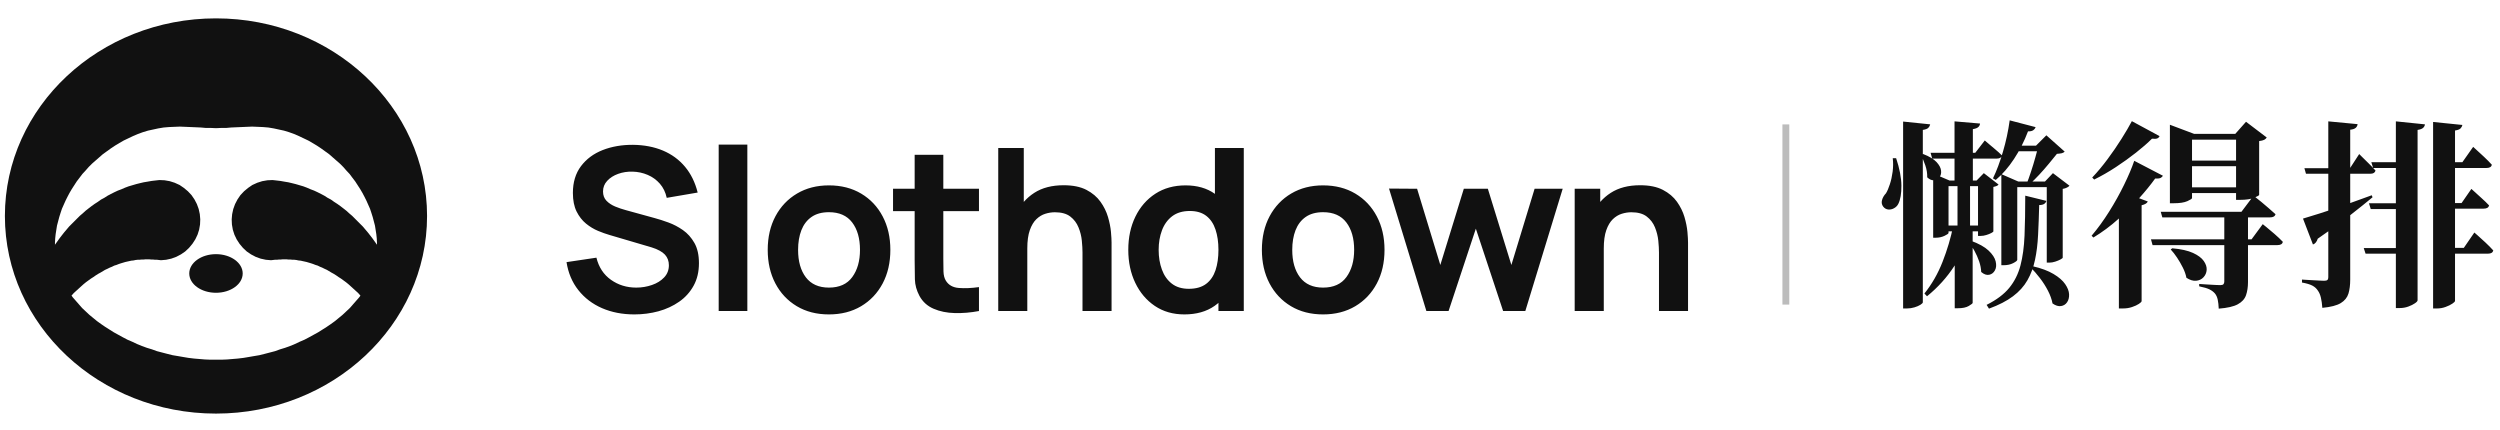
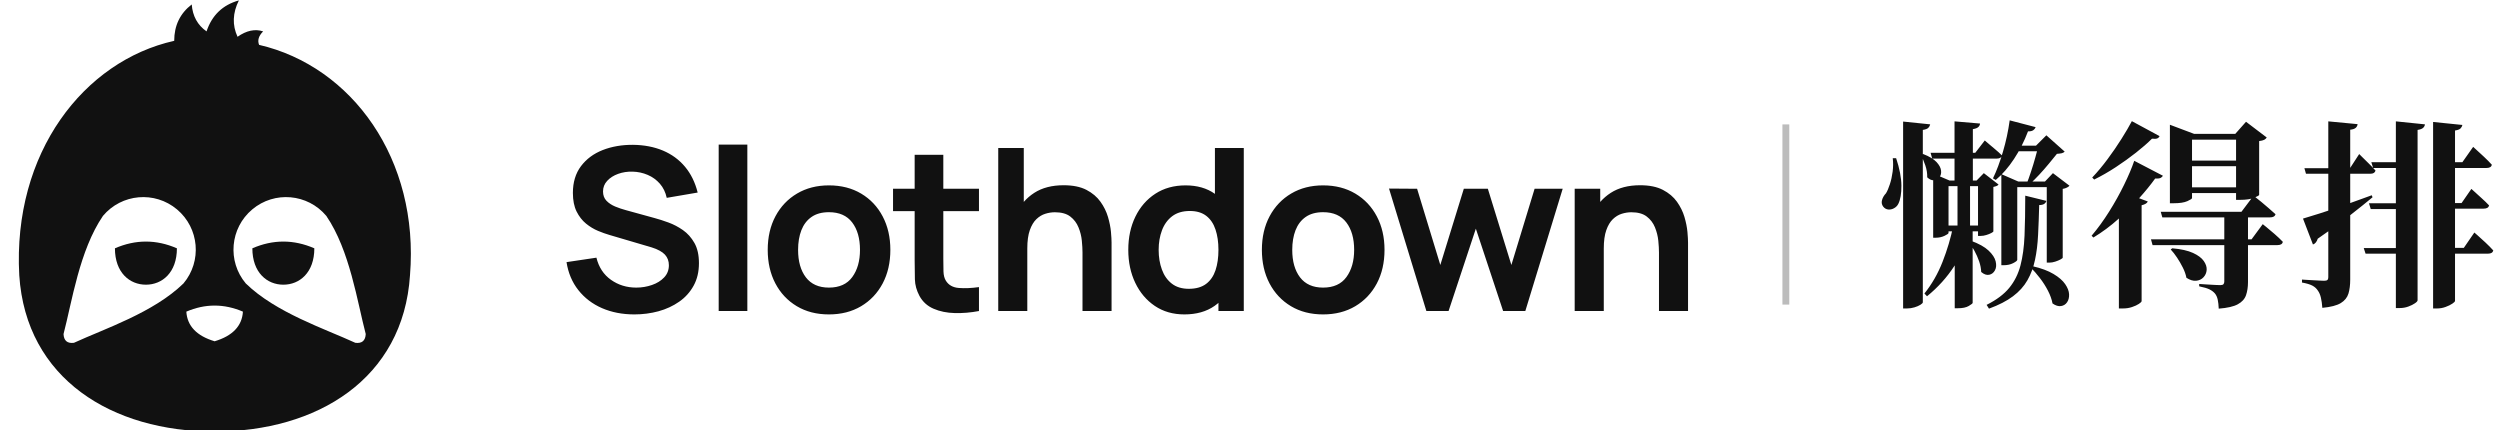
<svg xmlns="http://www.w3.org/2000/svg" viewBox="0 0 745.91 128" width="745.91" height="128">
  <g transform="translate(-2.56 -2.56) scale(0.67)">
-     <g fill="#111111">
-       <path fill-rule="evenodd" d="M6 100A94 88 0 1 0 194 100A94 88 0 1 0 6 100Z M171.6 110 L171.7 111.9 L171.7 113.9 L171.6 115.8 L171.4 117.7 L171.1 119.7 L170.7 121.6 L170.2 123.5 L169.6 125.4 L168.9 127.3 L168.1 129.1 L167.1 130.9 L166.1 132.7 L165 134.5 L163.8 136.2 L162.4 137.8 L161 139.4 L159.6 141 L158 142.5 L156.4 144 L154.7 145.4 L153 146.8 L151.2 148.1 L149.3 149.4 L147.4 150.6 L145.5 151.8 L143.5 152.9 L141.5 154 L139.4 155.1 L137.3 156 L135.2 157 L133 157.9 L130.8 158.7 L128.5 159.4 L126.3 160.2 L124 160.8 L121.7 161.4 L119.3 162 L116.9 162.4 L114.6 162.8 L112.2 163.2 L109.7 163.5 L107.3 163.7 L104.9 163.9 L102.4 164 L100 164 L97.6 164 L95.1 163.9 L92.7 163.7 L90.3 163.5 L87.8 163.2 L85.4 162.8 L83.1 162.4 L80.7 162 L78.3 161.4 L76 160.8 L73.7 160.2 L71.5 159.4 L69.2 158.7 L67 157.9 L64.8 157 L62.7 156 L60.6 155.1 L58.5 154 L56.5 152.9 L54.5 151.8 L52.6 150.6 L50.7 149.4 L48.8 148.1 L47 146.8 L45.3 145.4 L43.6 144 L42 142.5 L40.4 141 L39 139.4 L37.6 137.8 L36.2 136.2 L35 134.5 L33.9 132.7 L32.9 130.9 L31.9 129.1 L31.1 127.3 L30.4 125.4 L29.8 123.5 L29.3 121.6 L28.9 119.7 L28.6 117.7 L28.4 115.8 L28.3 113.9 L28.3 111.9 L28.4 110 L28.6 108.1 L28.9 106.2 L29.2 104.3 L29.7 102.4 L30.2 100.5 L30.8 98.6 L31.4 96.8 L32.2 95 L33 93.2 L33.9 91.4 L34.8 89.7 L35.8 88 L36.9 86.3 L38 84.6 L39.3 82.9 L40.5 81.3 L41.9 79.8 L43.3 78.2 L44.8 76.7 L46.4 75.3 L48 73.9 L49.6 72.5 L51.4 71.2 L53.2 69.9 L55 68.7 L57 67.5 L58.9 66.4 L61 65.4 L63.1 64.4 L65.2 63.5 L67.4 62.7 L69.7 62 L72 61.5 L74.3 61 L76.7 60.6 L79.1 60.4 L81.5 60.3 L83.9 60.2 L86.3 60.3 L88.7 60.4 L91 60.5 L93.3 60.6 L95.5 60.8 L97.8 60.8 L100 60.9 L102.2 60.8 L104.5 60.8 L106.7 60.6 L109 60.5 L111.3 60.4 L113.7 60.3 L116.1 60.2 L118.5 60.3 L120.9 60.4 L123.3 60.6 L125.7 61 L128 61.5 L130.3 62 L132.6 62.7 L134.8 63.5 L136.9 64.4 L139 65.4 L141.1 66.4 L143 67.5 L145 68.7 L146.8 69.9 L148.6 71.2 L150.4 72.5 L152 73.9 L153.6 75.3 L155.2 76.7 L156.7 78.2 L158.1 79.8 L159.5 81.3 L160.7 82.9 L162 84.6 L163.1 86.3 L164.2 88 L165.2 89.7 L166.1 91.4 L167 93.2 L167.8 95 L168.6 96.8 L169.2 98.6 L169.8 100.5 L170.3 102.4 L170.8 104.3 L171.1 106.2 L171.4 108.1Z" />
-       <g transform="translate(100 104) rotate(0)">
-         <path d="M-25.2 -20 L-27 -19.8 L-28.7 -19.6 L-30.4 -19.3 L-32.2 -19 L-33.9 -18.6 L-35.5 -18.2 L-37.2 -17.7 L-38.9 -17.2 L-40.5 -16.6 L-42.1 -15.9 L-43.7 -15.3 L-45.2 -14.6 L-46.8 -13.8 L-48.3 -13 L-49.7 -12.1 L-51.2 -11.3 L-52.6 -10.3 L-54 -9.4 L-55.4 -8.4 L-56.7 -7.4 L-58.1 -6.3 L-59.3 -5.2 L-60.6 -4.1 L-61.8 -2.9 L-63 -1.7 L-64.2 -0.5 L-65.4 0.7 L-66.5 2 L-67.6 3.3 L-68.7 4.7 L-69.7 6 L-70.7 7.4 L-71.7 8.8 L-72.7 10.2 L-73.7 11.7 L-74.6 13.2 L-75.5 14.7 L-76.4 16.3 L-77.3 17.8 L-78.1 19.4 L-78.8 20.4 L-79.3 21.5 L-79.7 22.6 L-79.9 23.8 L-79.9 25 L-79.8 26.2 L-79.6 27.4 L-79.1 28.5 L-78.6 29.6 L-77.9 30.6 L-77.1 31.5 L-76.2 32.2 L-75.2 32.9 L-74.1 33.4 L-72.9 33.8 L-71.7 34 L-70.5 34 L-69.4 33.9 L-68.2 33.7 L-67.1 33.2 L-66 32.7 L-65 32 L-64.1 31.2 L-63.3 30.3 L-62.2 29.3 L-61.1 28.3 L-60 27.3 L-59 26.4 L-57.9 25.5 L-56.8 24.7 L-55.7 23.9 L-54.6 23.2 L-53.6 22.5 L-52.5 21.8 L-51.4 21.2 L-50.4 20.6 L-49.4 20 L-48.3 19.5 L-47.3 19 L-46.3 18.6 L-45.3 18.1 L-44.3 17.8 L-43.3 17.4 L-42.4 17.1 L-41.4 16.8 L-40.4 16.5 L-39.5 16.3 L-38.6 16.1 L-37.7 15.9 L-36.7 15.8 L-35.8 15.6 L-34.9 15.5 L-34.1 15.5 L-33.2 15.4 L-32.3 15.4 L-31.4 15.3 L-30.6 15.3 L-29.7 15.3 L-28.8 15.4 L-28 15.4 L-27.1 15.5 L-26.2 15.5 L-25.4 15.6 L-24.5 15.7 L-22.2 15.5 L-19.9 15 L-17.7 14.2 L-15.6 13.1 L-13.7 11.8 L-12 10.2 L-10.5 8.4 L-9.2 6.4 L-8.2 4.3 L-7.5 2.1 L-7.1 -0.2 L-7 -2.5 L-7.2 -4.8 L-7.7 -7.1 L-8.5 -9.3 L-9.6 -11.4 L-10.9 -13.3 L-12.5 -15 L-14.3 -16.5 L-16.2 -17.8 L-18.4 -18.8 L-20.6 -19.5 L-22.9 -19.9Z" />
-         <path d="M24.5 15.7 L25.4 15.6 L26.2 15.5 L27.1 15.5 L28 15.4 L28.8 15.4 L29.7 15.3 L30.6 15.3 L31.4 15.3 L32.3 15.4 L33.2 15.4 L34.1 15.5 L34.9 15.5 L35.8 15.6 L36.7 15.8 L37.7 15.9 L38.6 16.1 L39.5 16.3 L40.4 16.5 L41.4 16.8 L42.4 17.1 L43.3 17.4 L44.3 17.8 L45.3 18.1 L46.3 18.6 L47.3 19 L48.3 19.5 L49.4 20 L50.4 20.6 L51.4 21.2 L52.5 21.8 L53.6 22.5 L54.6 23.2 L55.7 23.9 L56.8 24.7 L57.9 25.5 L59 26.4 L60 27.3 L61.1 28.3 L62.2 29.3 L63.3 30.3 L64.1 31.2 L65 32 L66 32.7 L67.1 33.2 L68.2 33.7 L69.4 33.9 L70.5 34 L71.7 34 L72.9 33.8 L74.1 33.4 L75.2 32.9 L76.2 32.2 L77.1 31.5 L77.9 30.6 L78.6 29.6 L79.1 28.5 L79.6 27.4 L79.8 26.2 L79.9 25 L79.9 23.8 L79.7 22.6 L79.3 21.5 L78.8 20.4 L78.1 19.4 L77.3 17.8 L76.4 16.3 L75.5 14.7 L74.6 13.2 L73.7 11.7 L72.7 10.2 L71.7 8.8 L70.7 7.4 L69.7 6 L68.7 4.7 L67.6 3.3 L66.5 2 L65.4 0.7 L64.2 -0.5 L63 -1.7 L61.8 -2.9 L60.6 -4.1 L59.3 -5.2 L58.1 -6.3 L56.7 -7.4 L55.4 -8.4 L54 -9.4 L52.6 -10.3 L51.2 -11.3 L49.7 -12.1 L48.3 -13 L46.8 -13.8 L45.2 -14.6 L43.7 -15.3 L42.1 -15.9 L40.5 -16.6 L38.9 -17.2 L37.2 -17.7 L35.5 -18.2 L33.9 -18.6 L32.2 -19 L30.4 -19.3 L28.7 -19.6 L27 -19.8 L25.2 -20 L22.9 -19.9 L20.6 -19.5 L18.4 -18.8 L16.2 -17.8 L14.3 -16.5 L12.5 -15 L10.9 -13.3 L9.6 -11.4 L8.5 -9.3 L7.7 -7.1 L7.2 -4.8 L7 -2.5 L7.1 -0.2 L7.5 2.1 L8.2 4.3 L9.2 6.4 L10.5 8.4 L12 10.2 L13.7 11.8 L15.6 13.1 L17.7 14.2 L19.9 15 L22.2 15.5Z" />
-         <ellipse cx="0" cy="21.6" rx="11.9" ry="8.6" />
-       </g>
-     </g>
+     <path fill="#111111" fill-rule="evenodd" d="M12.4 126.4 C9.4 71.8 41.2 31 81.4 22 Q81.4 11.8 89.2 5.8 Q89.8 13.6 95.8 17.8 Q99.4 7 110.2 4 Q106 12.4 109.6 20.2 Q115.6 16 121 17.8 Q118 20.8 119.2 23.8 C160.6 33.4 190.6 74.8 186.4 126.4 C183.4 172.6 145 196 99.4 196 C53.8 196 15.4 172.6 12.4 126.4 Z M85.53 130.04 C93.84 120.14 92.55 105.39 82.64 97.07 C72.74 88.76 57.99 90.05 49.67 99.96 C39.16 115.38 35.88 138.24 32.11 152.58 Q32.33 157.03 36.75 156.48 C50.22 150.27 72.16 143.07 85.53 130.04 Z M149.13 99.96 C140.81 90.05 126.06 88.76 116.16 97.07 C106.25 105.39 104.96 120.14 113.27 130.04 C126.64 143.07 148.58 150.27 162.05 156.48 Q166.47 157.03 166.69 152.58 C162.92 138.24 159.64 115.38 149.13 99.96 Z M55 114.4 Q68.8 108.4 82.6 114.4 C82.6 125.23 76.03 130.6 68.8 130.6 C61.57 130.6 55 125.23 55 114.4 Z M116.2 114.4 Q130 108.4 143.8 114.4 C143.8 125.23 137.23 130.6 130 130.6 C122.77 130.6 116.2 125.23 116.2 114.4 Z M86.8 142.6 Q99.4 137.2 112 142.6 Q111.4 152.2 99.4 155.8 Q87.4 152.2 86.8 142.6 Z" />
  </g>
  <g transform="translate(0 0)">
    <path fill="#111111" transform="translate(0 92.8)" d="M189.28 1.01Q183.92 1.01 179.62 -0.86Q175.32 -2.74 172.56 -6.24Q169.79 -9.74 169.03 -14.59L177.95 -15.92Q179 -11.65 182.28 -9.32Q185.57 -6.99 189.83 -6.99Q192.29 -6.99 194.52 -7.77Q196.76 -8.54 198.16 -10.03Q199.57 -11.52 199.57 -13.67Q199.57 -14.59 199.28 -15.38Q198.99 -16.17 198.4 -16.82Q197.8 -17.47 196.81 -18.01Q195.82 -18.56 194.43 -18.99L181.84 -22.7Q180.3 -23.14 178.42 -23.92Q176.55 -24.7 174.84 -26.09Q173.14 -27.48 172.03 -29.7Q170.93 -31.92 170.93 -35.24Q170.93 -40.02 173.35 -43.23Q175.77 -46.44 179.83 -48.03Q183.9 -49.62 188.87 -49.59Q193.87 -49.53 197.81 -47.87Q201.75 -46.2 204.39 -43.04Q207.03 -39.88 208.16 -35.35L198.93 -33.77Q198.4 -36.25 196.89 -37.98Q195.38 -39.71 193.25 -40.62Q191.12 -41.53 188.75 -41.59Q186.42 -41.65 184.41 -40.92Q182.41 -40.2 181.17 -38.85Q179.92 -37.5 179.92 -35.68Q179.92 -33.96 180.96 -32.89Q182 -31.82 183.57 -31.17Q185.13 -30.53 186.73 -30.1L195.34 -27.73Q197.17 -27.24 199.42 -26.42Q201.68 -25.6 203.76 -24.15Q205.84 -22.69 207.19 -20.31Q208.54 -17.93 208.54 -14.28Q208.54 -10.44 206.95 -7.56Q205.36 -4.67 202.64 -2.78Q199.92 -0.88 196.47 0.07Q193.01 1.01 189.28 1.01ZM214.43 0V-49.65H222.98V0ZM247.32 1.01Q241.83 1.01 237.72 -1.45Q233.61 -3.92 231.33 -8.26Q229.06 -12.6 229.06 -18.25Q229.06 -23.96 231.38 -28.3Q233.71 -32.64 237.82 -35.06Q241.93 -37.49 247.32 -37.49Q252.82 -37.49 256.95 -35.03Q261.08 -32.57 263.36 -28.23Q265.65 -23.89 265.65 -18.25Q265.65 -12.56 263.35 -8.22Q261.04 -3.88 256.91 -1.43Q252.79 1.01 247.32 1.01ZM247.32 -6.99Q252 -6.99 254.29 -10.14Q256.59 -13.29 256.59 -18.25Q256.59 -23.37 254.26 -26.43Q251.93 -29.49 247.32 -29.49Q244.16 -29.49 242.12 -28.06Q240.09 -26.64 239.1 -24.11Q238.12 -21.58 238.12 -18.25Q238.12 -13.1 240.45 -10.04Q242.79 -6.99 247.32 -6.99ZM292.09 0Q288.41 0.7 284.87 0.61Q281.34 0.52 278.56 -0.68Q275.78 -1.87 274.34 -4.5Q273.04 -6.93 272.97 -9.44Q272.9 -11.95 272.9 -15.13V-46.61H281.45V-15.62Q281.45 -13.47 281.5 -11.79Q281.56 -10.11 282.2 -9.07Q283.41 -7.09 286.08 -6.88Q288.74 -6.67 292.09 -7.14ZM266.45 -29.81V-36.48H292.09V-29.81ZM322.98 0V-17.44Q322.98 -18.95 322.78 -20.99Q322.58 -23.02 321.78 -24.97Q320.99 -26.92 319.33 -28.2Q317.66 -29.47 314.73 -29.47Q313.33 -29.47 311.88 -29.02Q310.43 -28.57 309.22 -27.41Q308.01 -26.25 307.26 -24.13Q306.51 -22.02 306.51 -18.65L301.5 -20.89Q301.5 -25.41 303.29 -29.2Q305.08 -32.99 308.59 -35.26Q312.11 -37.53 317.35 -37.53Q321.48 -37.53 324.15 -36.15Q326.81 -34.76 328.34 -32.61Q329.88 -30.46 330.58 -28.07Q331.28 -25.68 331.47 -23.62Q331.65 -21.55 331.65 -20.41V0ZM297.84 0V-48.64H305.46V-23.27H306.51V0ZM353.37 1.01Q348.32 1.01 344.56 -1.52Q340.8 -4.06 338.72 -8.42Q336.64 -12.77 336.64 -18.25Q336.64 -23.8 338.75 -28.14Q340.86 -32.48 344.7 -34.99Q348.54 -37.49 353.74 -37.49Q358.93 -37.49 362.47 -34.97Q366.01 -32.44 367.83 -28.08Q369.65 -23.73 369.65 -18.25Q369.65 -12.78 367.82 -8.42Q365.99 -4.06 362.37 -1.52Q358.74 1.01 353.37 1.01ZM354.7 -6.63Q357.9 -6.63 359.85 -8.09Q361.79 -9.55 362.67 -12.18Q363.54 -14.8 363.54 -18.25Q363.54 -21.7 362.66 -24.32Q361.79 -26.94 359.9 -28.4Q358.02 -29.85 355.01 -29.85Q351.81 -29.85 349.74 -28.29Q347.68 -26.72 346.69 -24.08Q345.7 -21.45 345.7 -18.25Q345.7 -15.01 346.67 -12.37Q347.63 -9.73 349.62 -8.18Q351.61 -6.63 354.7 -6.63ZM363.54 0V-25.37H362.49V-48.64H371.1V0ZM394.76 1.01Q389.27 1.01 385.16 -1.45Q381.05 -3.92 378.77 -8.26Q376.5 -12.6 376.5 -18.25Q376.5 -23.96 378.82 -28.3Q381.15 -32.64 385.26 -35.06Q389.37 -37.49 394.76 -37.49Q400.26 -37.49 404.39 -35.03Q408.52 -32.57 410.8 -28.23Q413.09 -23.89 413.09 -18.25Q413.09 -12.56 410.79 -8.22Q408.48 -3.88 404.35 -1.43Q400.23 1.01 394.76 1.01ZM394.76 -6.99Q399.44 -6.99 401.73 -10.14Q404.03 -13.29 404.03 -18.25Q404.03 -23.37 401.7 -26.43Q399.37 -29.49 394.76 -29.49Q391.6 -29.49 389.56 -28.06Q387.53 -26.64 386.54 -24.11Q385.56 -21.58 385.56 -18.25Q385.56 -13.1 387.89 -10.04Q390.23 -6.99 394.76 -6.99ZM425.58 0 414.43 -36.54 422.81 -36.48 429.74 -13.74 436.75 -36.48H443.92L450.94 -13.74L457.87 -36.48H466.25L455.1 0H448.48L440.34 -24.57L432.2 0ZM494.98 0V-17.44Q494.98 -18.95 494.78 -20.99Q494.57 -23.02 493.78 -24.97Q492.99 -26.92 491.32 -28.2Q489.66 -29.47 486.73 -29.47Q485.33 -29.47 483.88 -29.02Q482.43 -28.57 481.22 -27.41Q480.01 -26.25 479.26 -24.13Q478.51 -22.02 478.51 -18.65L473.5 -20.89Q473.5 -25.41 475.29 -29.2Q477.07 -32.99 480.59 -35.26Q484.11 -37.53 489.34 -37.53Q493.48 -37.53 496.14 -36.15Q498.81 -34.76 500.34 -32.61Q501.87 -30.46 502.58 -28.07Q503.28 -25.68 503.47 -23.62Q503.65 -21.55 503.65 -20.41V0ZM469.83 0V-36.48H477.45V-24.85H478.51V0Z" />
    <rect fill="#111111" fill-opacity="0.28" x="531.81" y="37.12" width="2.05" height="53.76" />
    <path fill="#111111" transform="translate(0 86.68)" d="M588.03 -18.43Q586.37 -12.37 583.1 -7.31Q579.83 -2.26 574.95 1.72L574.18 0.89Q577.51 -3.27 579.59 -8.56Q581.67 -13.85 582.8 -19.38H588.03ZM610.56 -26.75Q610.44 -26.22 609.94 -25.86Q609.43 -25.5 608.42 -25.5Q608.3 -20.69 608.09 -16.59Q607.89 -12.48 607.17 -9.13Q606.46 -5.77 604.91 -3.06Q603.37 -0.36 600.6 1.72Q597.84 3.8 593.44 5.41L592.73 4.28Q597.13 2.08 599.47 -0.77Q601.82 -3.63 602.83 -7.46Q603.84 -11.3 604.05 -16.41Q604.26 -21.52 604.26 -28.3ZM610.15 -32.52 612.52 -35.02 617.46 -31.27Q617.22 -30.97 616.69 -30.71Q616.15 -30.44 615.44 -30.32V-9.81Q615.44 -9.63 614.78 -9.27Q614.13 -8.92 613.21 -8.62Q612.29 -8.32 611.45 -8.32H610.68V-32.52ZM601.88 -9.16Q601.88 -8.8 600.66 -8.17Q599.45 -7.55 597.84 -7.55H597.13V-32.52V-34.72L602.18 -32.52H612.64V-30.85H601.88ZM606.46 -7.25Q610.32 -6.36 612.7 -4.93Q615.08 -3.51 616.18 -1.9Q617.28 -0.3 617.34 1.13Q617.4 2.56 616.74 3.51Q616.09 4.46 614.93 4.64Q613.77 4.82 612.4 3.86Q612.05 2.02 611.04 0.06Q610.03 -1.9 608.63 -3.72Q607.23 -5.53 605.87 -6.9ZM607.35 -48.75Q607.17 -48.21 606.64 -47.83Q606.1 -47.44 605.09 -47.5Q603.37 -42.98 600.9 -39.24Q598.43 -35.49 595.46 -32.99L594.63 -33.47Q596.23 -36.74 597.6 -41.38Q598.97 -46.01 599.62 -50.77ZM607.47 -43.22 610.56 -46.31 616.03 -41.44Q615.67 -41.08 615.14 -40.96Q614.6 -40.84 613.71 -40.78Q612.7 -39.53 611.31 -37.84Q609.91 -36.14 608.39 -34.51Q606.88 -32.88 605.51 -31.69H604.62Q605.27 -33.29 605.98 -35.46Q606.7 -37.63 607.29 -39.77Q607.89 -41.91 608.18 -43.22ZM610.86 -43.22V-41.55H600.69L601.53 -43.22ZM590.77 -49.82Q590.71 -49.16 590.23 -48.75Q589.75 -48.33 588.63 -48.15V-32.22H583.16V-50.47ZM587.79 -32.64V-18.43L587.14 -18.37L588.57 -18.31V3.69Q588.57 3.92 587.41 4.61Q586.25 5.29 584.17 5.29H583.22V-18.31L584.7 -18.37L584.05 -18.43V-32.64ZM581.37 -17.18Q581.37 -16.88 580.18 -16.32Q578.99 -15.75 577.51 -15.75H576.79V-32.82V-34.9L581.67 -32.82H592.43V-31.15H581.37ZM589.75 -32.82 591.9 -35.02 596.29 -31.63Q596.18 -31.39 595.76 -31.21Q595.34 -31.03 594.75 -30.91V-17.66Q594.75 -17.48 594.12 -17.15Q593.5 -16.82 592.64 -16.56Q591.78 -16.29 591 -16.29H590.17V-32.82ZM592.19 -44.77Q592.19 -44.77 593.05 -44.02Q593.92 -43.28 595.13 -42.27Q596.35 -41.26 597.3 -40.31Q597.07 -39.36 595.76 -39.36H576.5L576.02 -41.08H589.34ZM588.03 -14.86Q591.6 -13.55 593.32 -11.92Q595.05 -10.28 595.43 -8.71Q595.82 -7.13 595.22 -6.03Q594.63 -4.93 593.5 -4.7Q592.37 -4.46 591.12 -5.53Q591.06 -7.07 590.5 -8.71Q589.93 -10.34 589.1 -11.86Q588.27 -13.38 587.38 -14.45ZM592.61 -19.38V-17.66H580.06V-19.38ZM573.82 -40.72Q576.56 -39.65 577.78 -38.34Q578.99 -37.04 579.14 -35.82Q579.29 -34.6 578.67 -33.8Q578.04 -32.99 577.03 -32.9Q576.02 -32.82 575.01 -33.77Q575.07 -35.49 574.45 -37.33Q573.82 -39.18 573.11 -40.43ZM565.74 -39.47Q567.28 -34.84 567.31 -31.3Q567.34 -27.76 566.39 -25.86Q565.98 -25.03 565.11 -24.55Q564.25 -24.08 563.39 -24.17Q562.53 -24.26 561.93 -24.97Q561.22 -25.86 561.52 -26.96Q561.81 -28.06 562.71 -29.01Q563.3 -29.96 563.86 -31.69Q564.43 -33.41 564.7 -35.49Q564.96 -37.57 564.73 -39.47ZM575.9 -49.58Q575.78 -48.99 575.34 -48.54Q574.89 -48.09 573.7 -47.92V3.51Q573.7 3.8 572.99 4.25Q572.28 4.7 571.21 5.02Q570.14 5.35 569.01 5.35H567.82V-50.41ZM670.72 -2.5Q670.72 -0.3 670.13 1.4Q669.54 3.09 667.69 4.1Q665.85 5.11 661.99 5.41Q661.93 3.86 661.69 2.73Q661.45 1.61 660.86 0.89Q660.26 0.18 659.25 -0.33Q658.24 -0.83 656.16 -1.25V-1.96Q656.16 -1.96 656.99 -1.9Q657.82 -1.84 658.92 -1.78Q660.02 -1.72 661.03 -1.66Q662.04 -1.61 662.46 -1.61Q663.17 -1.61 663.41 -1.9Q663.65 -2.2 663.65 -2.68V-23.07H670.72ZM670.25 -30.79V-29.07H651.64V-30.79ZM670.25 -38.76V-37.1H651.64V-38.76ZM647.42 -49.46 654.67 -46.73H666.92L670.13 -50.35L676.31 -45.66Q676.07 -45.24 675.57 -44.97Q675.06 -44.71 674.05 -44.59V-28.54Q674.05 -28.3 672.54 -27.67Q671.02 -27.05 668.35 -27.05H667.16V-45H654.02V-27.58Q654.02 -27.29 652.62 -26.66Q651.22 -26.04 648.61 -26.04H647.42V-46.73ZM648.13 -12.6Q652.06 -12.25 654.32 -11.21Q656.58 -10.17 657.53 -8.8Q658.48 -7.43 658.39 -6.15Q658.3 -4.87 657.44 -3.95Q656.58 -3.03 655.24 -2.91Q653.9 -2.79 652.35 -3.8Q652.06 -5.29 651.28 -6.84Q650.51 -8.38 649.56 -9.81Q648.61 -11.24 647.66 -12.25ZM672.39 -28.3Q672.39 -28.3 673.04 -27.76Q673.7 -27.23 674.74 -26.4Q675.78 -25.56 676.88 -24.58Q677.98 -23.6 678.93 -22.77Q678.69 -21.82 677.26 -21.82H645.16L644.69 -23.48H668.76ZM675.12 -19.8Q675.12 -19.8 676.16 -18.96Q677.2 -18.13 678.63 -16.88Q680.06 -15.64 681.13 -14.51Q680.89 -13.55 679.52 -13.55H642.25L641.77 -15.28H671.79ZM644.33 -46.07Q644.15 -45.6 643.67 -45.39Q643.2 -45.18 642.07 -45.3Q640.11 -43.34 637.31 -41.14Q634.52 -38.94 631.31 -36.83Q628.1 -34.72 624.83 -33.11L624.24 -33.71Q626.55 -36.14 628.81 -39.18Q631.07 -42.21 632.97 -45.24Q634.88 -48.27 636.07 -50.53ZM645.34 -34.24Q645.1 -33.83 644.63 -33.59Q644.15 -33.35 643.02 -33.41Q641.06 -30.68 638.21 -27.5Q635.35 -24.31 631.93 -21.25Q628.52 -18.19 624.59 -15.81L624.06 -16.35Q626.79 -19.56 629.29 -23.54Q631.79 -27.52 633.75 -31.54Q635.71 -35.55 636.78 -38.7ZM640.82 -26.57Q640.52 -25.8 638.98 -25.44V3.15Q638.98 3.45 638.18 3.98Q637.37 4.52 636.12 4.93Q634.88 5.35 633.45 5.35H632.2V-24.97L635.05 -28.71ZM718.22 -12.66V-11H705.8L705.26 -12.66ZM723.51 -49.58Q723.46 -48.99 722.98 -48.54Q722.5 -48.09 721.32 -47.92V2.91Q721.32 3.27 720.54 3.8Q719.77 4.34 718.55 4.79Q717.33 5.23 716.02 5.23H714.84V-50.47ZM738.26 -17.3Q738.26 -17.3 739.24 -16.44Q740.22 -15.58 741.56 -14.33Q742.9 -13.08 743.91 -11.95Q743.67 -11 742.36 -11H730.05V-12.72H735.11ZM737.37 -30.32Q737.37 -30.32 738.29 -29.49Q739.21 -28.65 740.46 -27.52Q741.71 -26.4 742.66 -25.38Q742.42 -24.43 741.05 -24.43H730.05V-26.1H734.45ZM737.9 -42.86Q737.9 -42.86 738.85 -42Q739.8 -41.14 741.14 -39.89Q742.48 -38.64 743.49 -37.51Q743.25 -36.56 741.88 -36.56H729.94V-38.29H734.69ZM717.87 -26.04V-24.31H707.34L706.81 -26.04ZM717.69 -38.29V-36.56H708.06L707.52 -38.29ZM734.69 -49.4Q734.57 -48.81 734.13 -48.36Q733.68 -47.92 732.49 -47.74V3.09Q732.49 3.39 731.69 3.92Q730.89 4.46 729.67 4.9Q728.45 5.35 727.2 5.35H725.95V-50.29ZM687.13 -21.46Q688.8 -21.94 692.07 -22.98Q695.34 -24.02 699.41 -25.44Q703.48 -26.87 707.64 -28.42L707.88 -27.82Q705.32 -25.68 701.25 -22.5Q697.18 -19.32 691.53 -15.46Q691.35 -14.86 691 -14.39Q690.64 -13.91 690.1 -13.73ZM703.42 -49.64Q703.36 -48.99 702.86 -48.54Q702.35 -48.09 701.22 -47.98V-3.27Q701.22 -0.83 700.69 0.92Q700.15 2.68 698.4 3.75Q696.64 4.82 692.9 5.17Q692.78 3.45 692.48 2.17Q692.19 0.89 691.59 0.06Q691 -0.89 689.93 -1.46Q688.86 -2.02 686.83 -2.38V-3.27Q686.83 -3.27 687.7 -3.21Q688.56 -3.15 689.72 -3.09Q690.88 -3.03 691.95 -2.97Q693.02 -2.91 693.43 -2.91Q694.15 -2.91 694.41 -3.15Q694.68 -3.39 694.68 -3.92V-50.47ZM703.9 -40.72Q703.9 -40.72 704.73 -39.89Q705.56 -39.06 706.72 -37.93Q707.88 -36.8 708.77 -35.79Q708.53 -34.84 707.23 -34.84H688.02L687.55 -36.5H701.16Z" />
  </g>
</svg>
